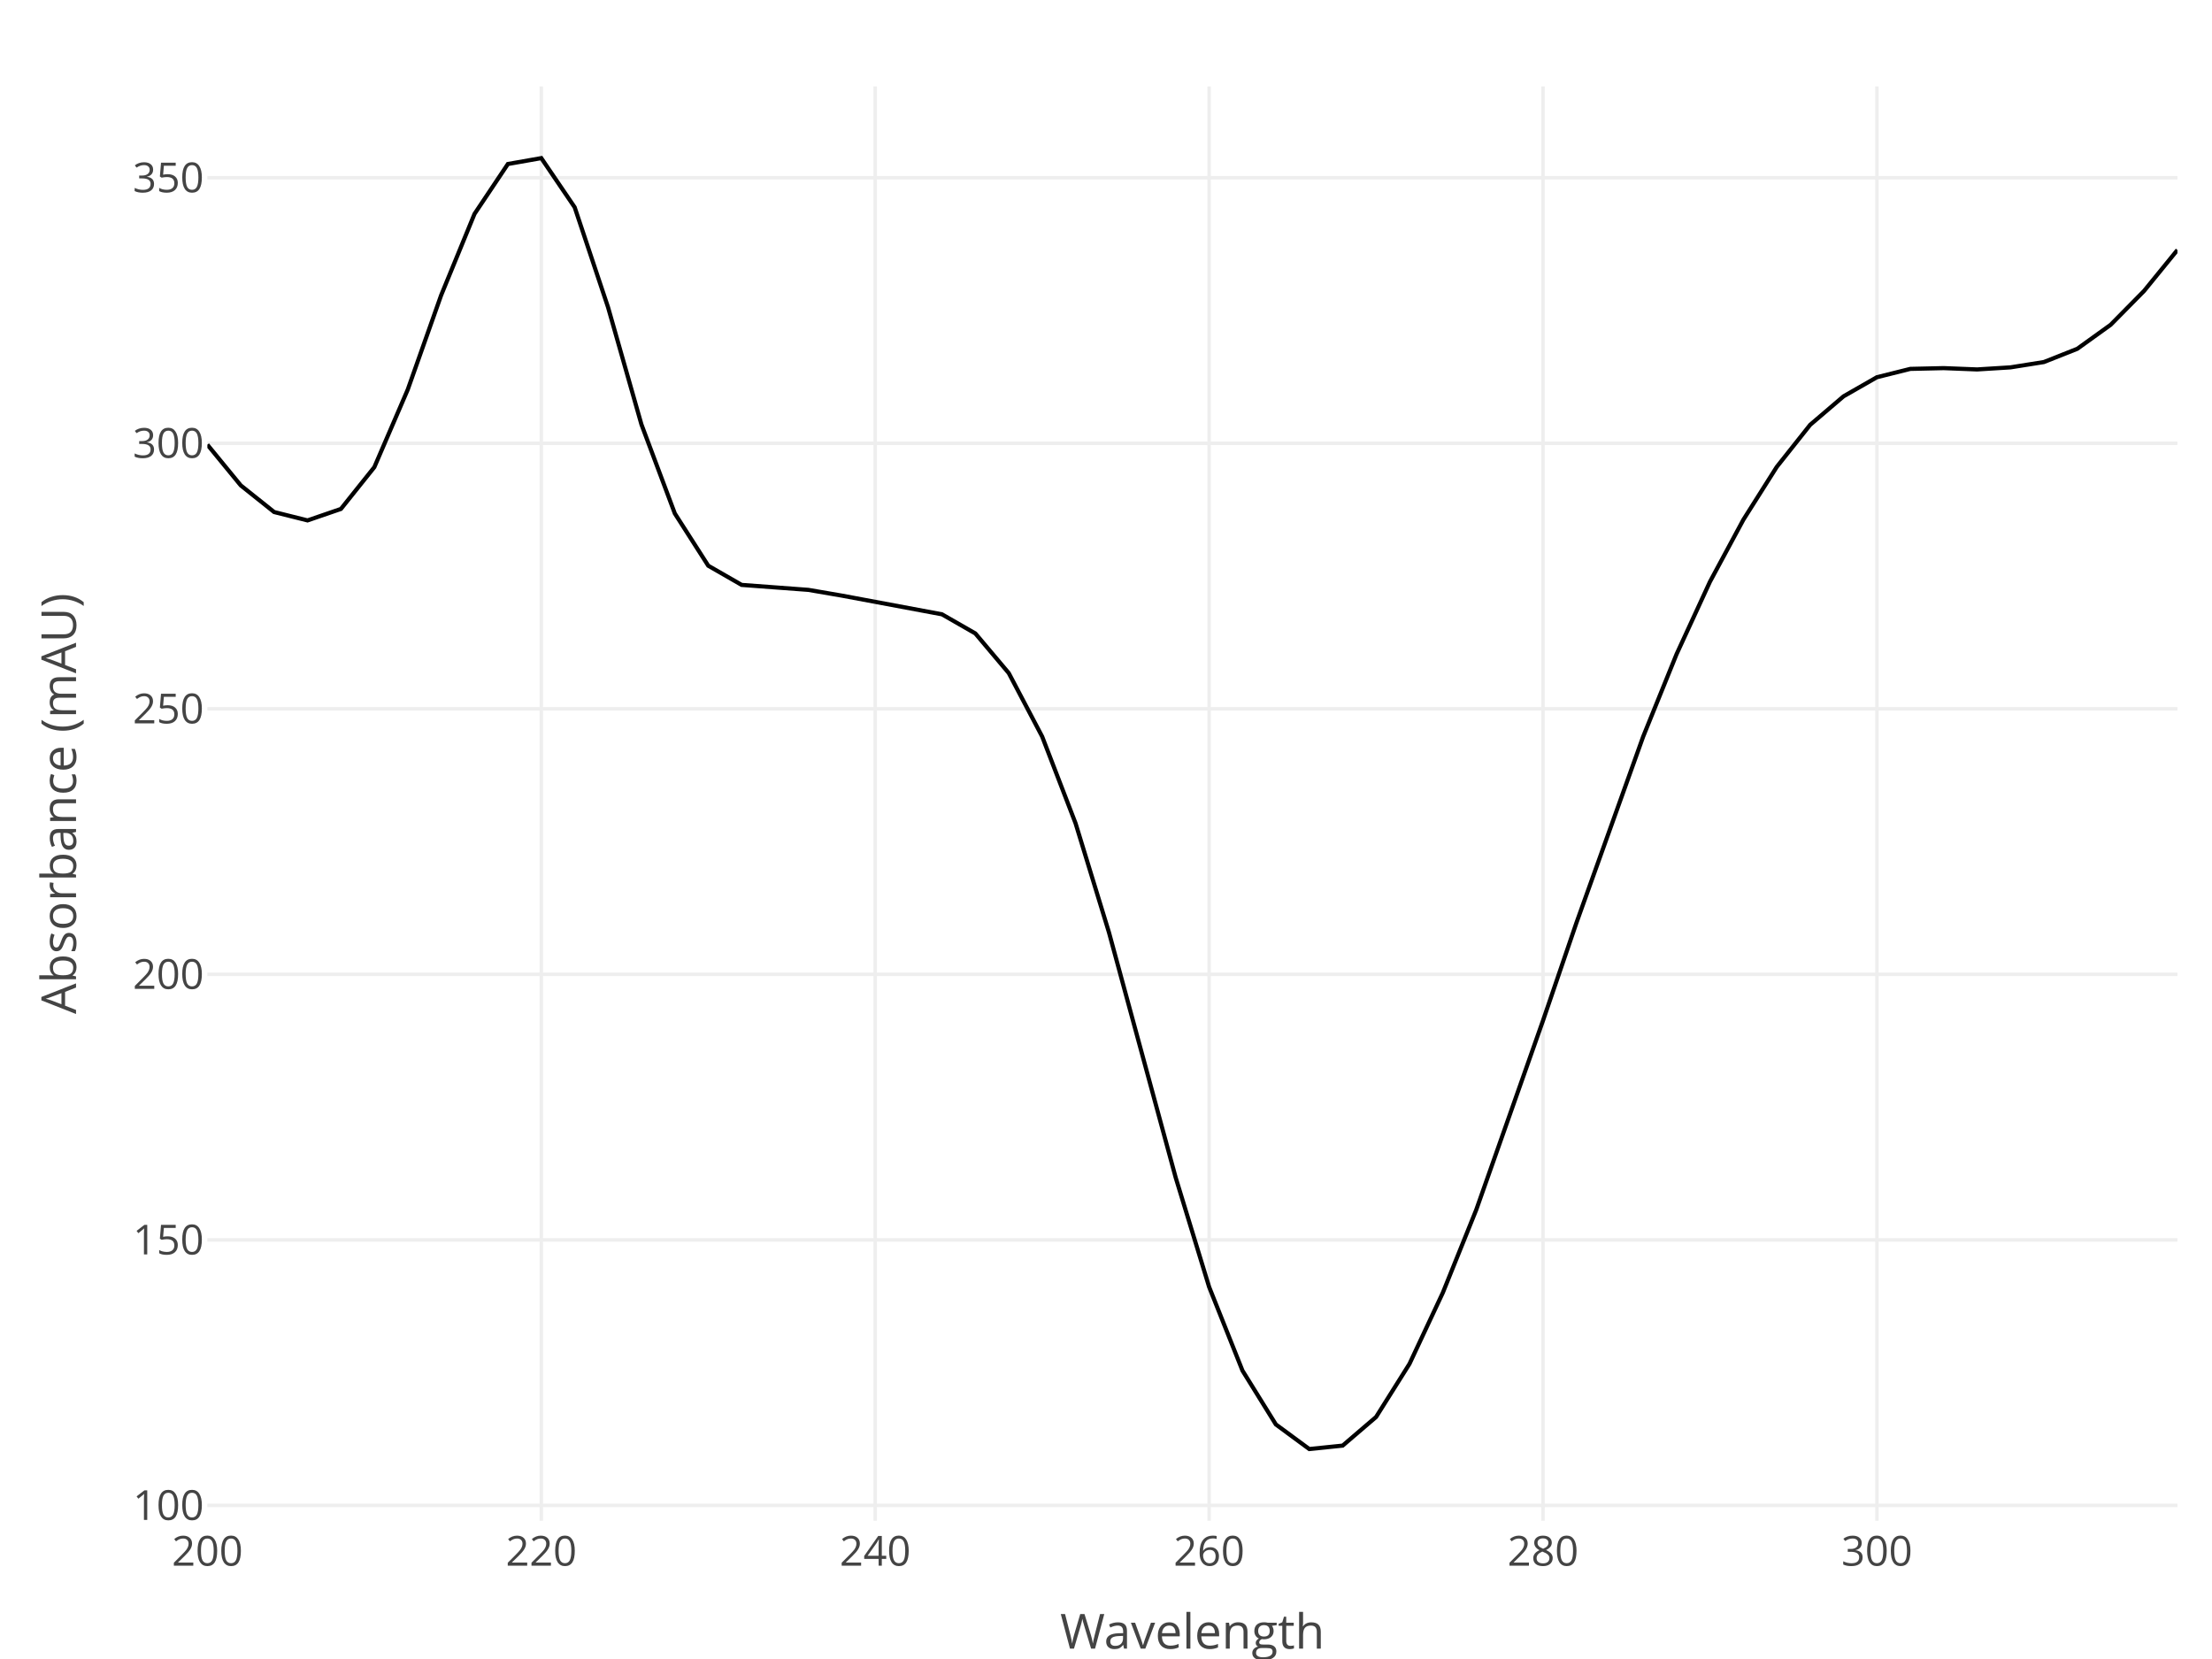
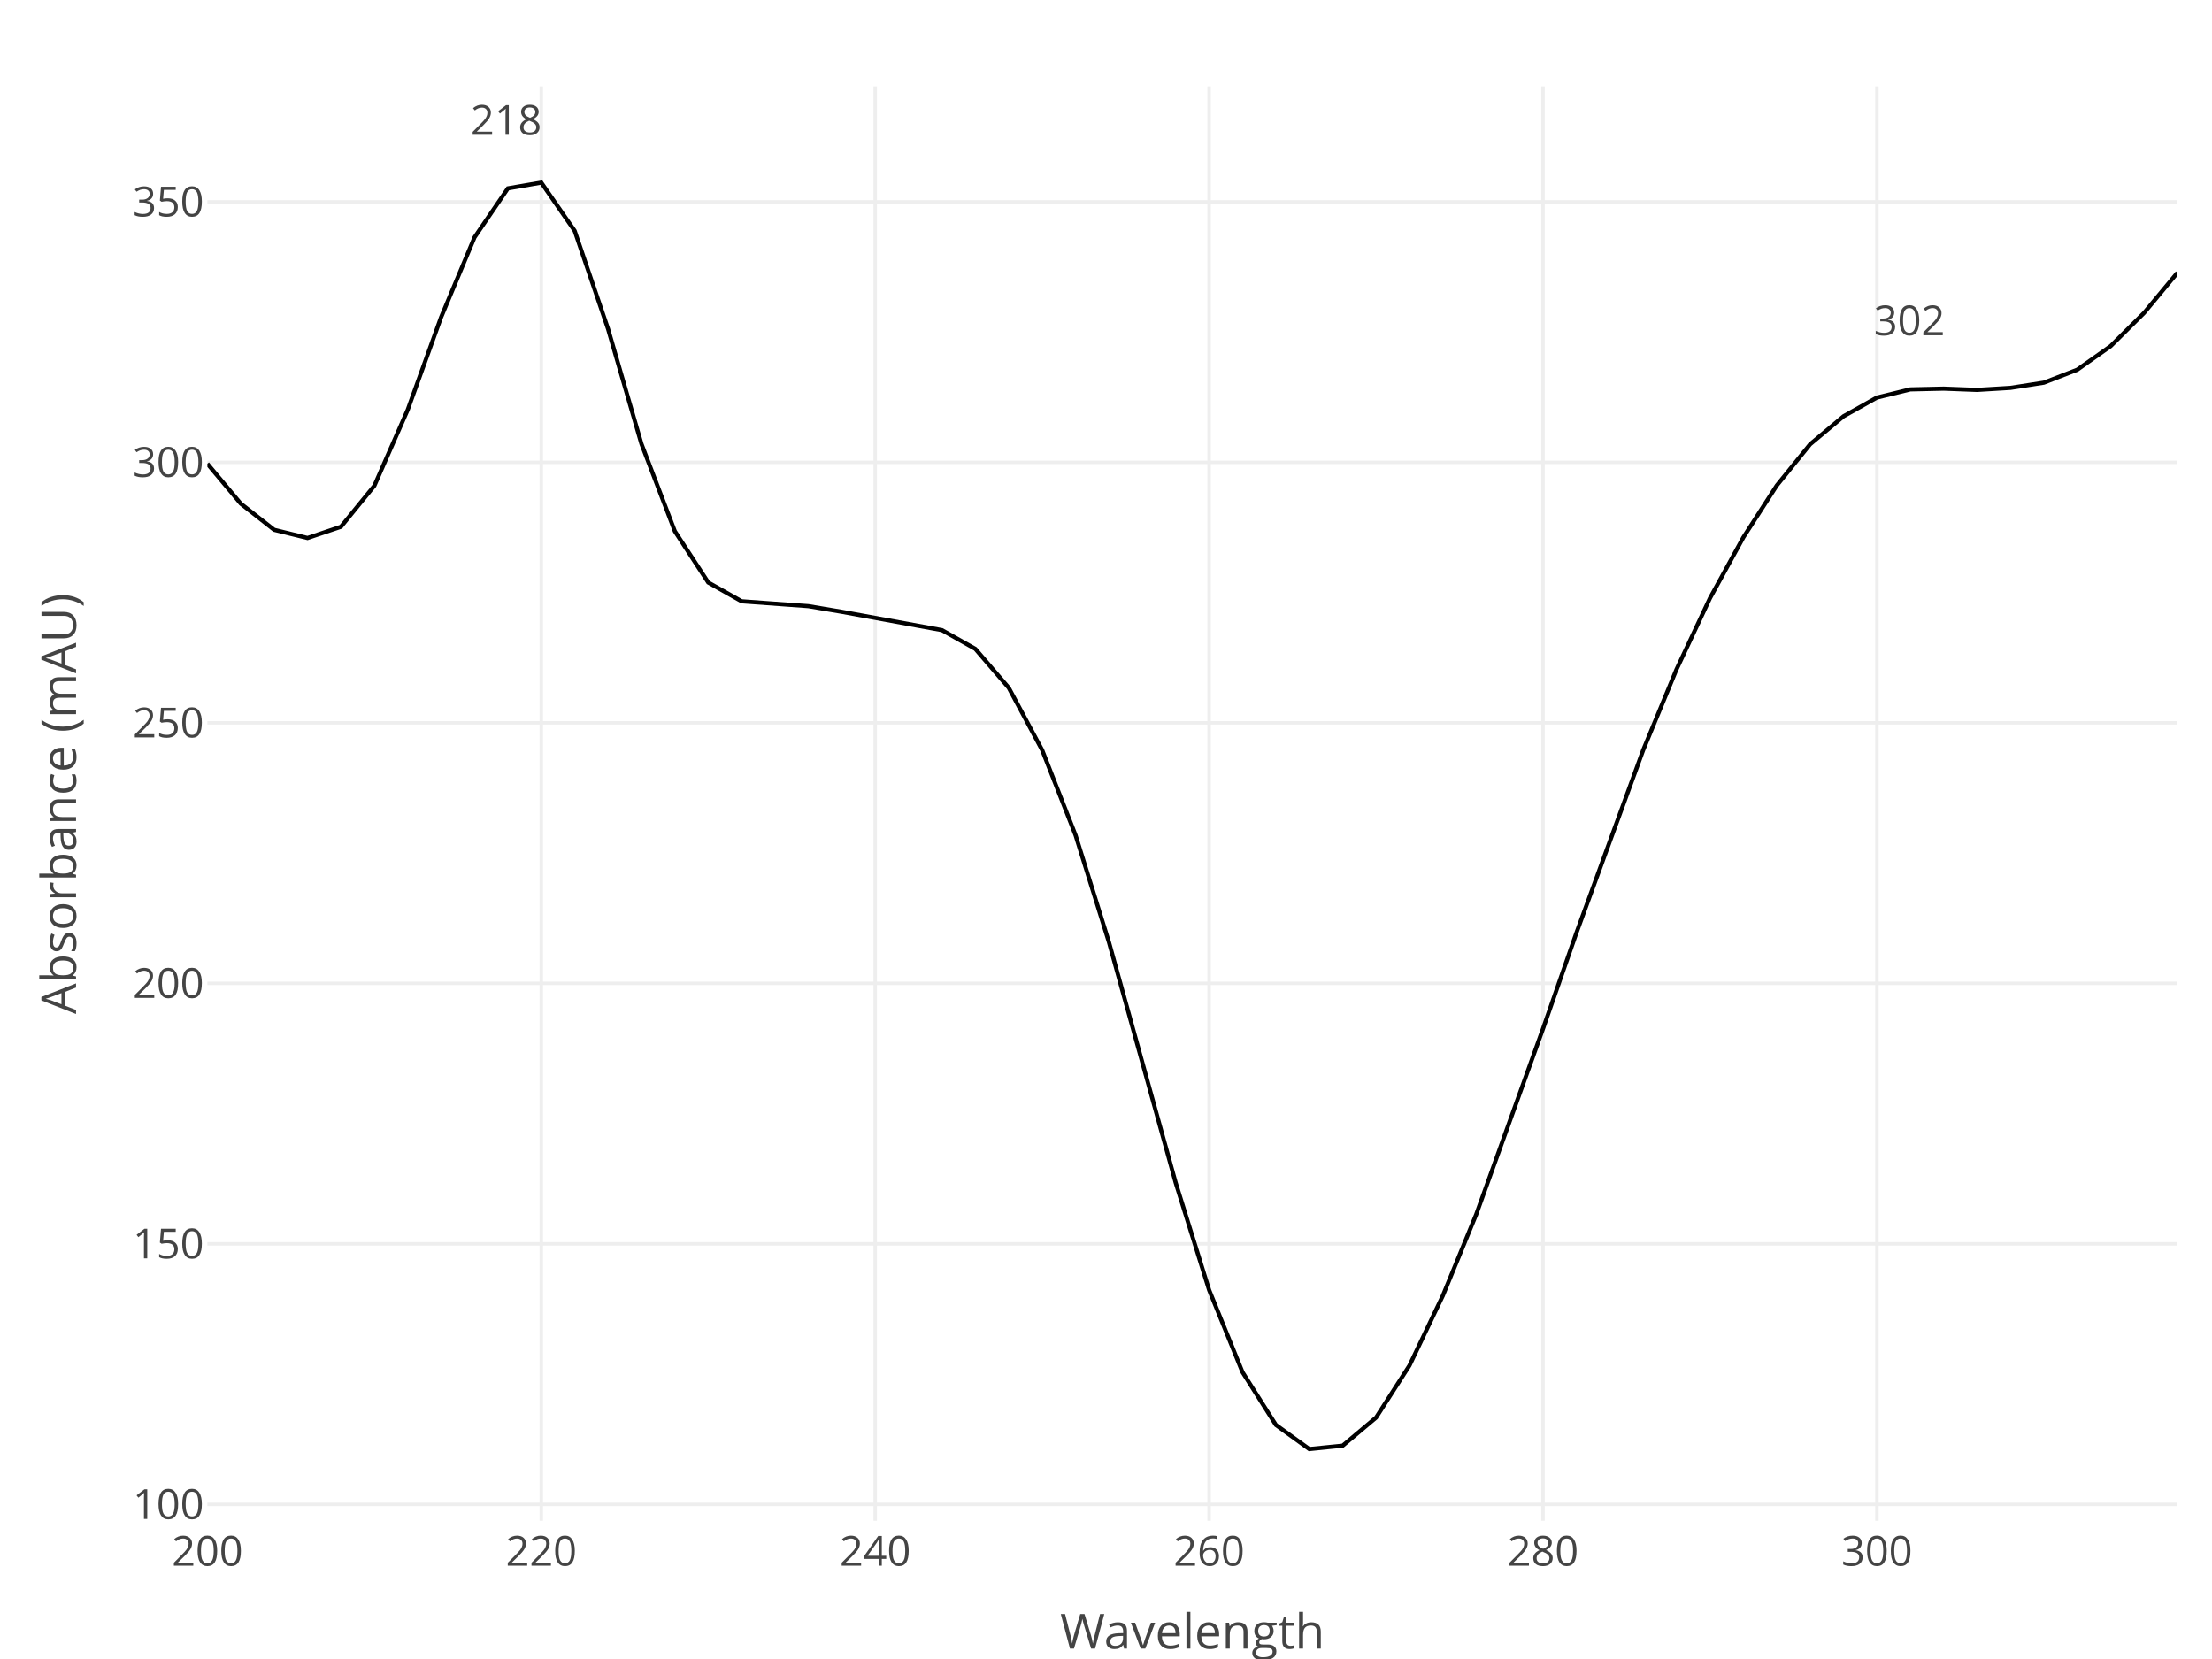
<svg xmlns="http://www.w3.org/2000/svg" class="main-svg" width="640" height="480" style="" viewBox="0 0 640 480">
  <rect x="0" y="0" width="640" height="480" style="fill: rgb(255, 255, 255); fill-opacity: 1;" />
  <defs id="defs-">
    <g class="clips">
      <clipPath id="clipxyplot" class="plotclip">
        <rect width="570" height="415" />
      </clipPath>
      <clipPath class="axesclip" id="clipx">
        <rect x="60" y="0" width="570" height="480" />
      </clipPath>
      <clipPath class="axesclip" id="clipy">
        <rect x="0" y="25" width="640" height="415" />
      </clipPath>
      <clipPath class="axesclip" id="clipxy">
        <rect x="60" y="25" width="570" height="415" />
      </clipPath>
    </g>
    <g class="gradients" />
    <g class="patterns" />
  </defs>
  <g class="bglayer" />
  <g class="layer-below">
    <g class="imagelayer" />
    <g class="shapelayer" />
  </g>
  <g class="cartesianlayer">
    <g class="subplot xy">
      <g class="layer-subplot">
        <g class="shapelayer" />
        <g class="imagelayer" />
      </g>
      <g class="gridlayer">
        <g class="x">
          <path class="xgrid crisp" transform="translate(156.61,0)" d="M0,25v415" style="stroke: rgb(238, 238, 238); stroke-opacity: 1; stroke-width: 1px;" />
          <path class="xgrid crisp" transform="translate(253.22,0)" d="M0,25v415" style="stroke: rgb(238, 238, 238); stroke-opacity: 1; stroke-width: 1px;" />
          <path class="xgrid crisp" transform="translate(349.83,0)" d="M0,25v415" style="stroke: rgb(238, 238, 238); stroke-opacity: 1; stroke-width: 1px;" />
          <path class="xgrid crisp" transform="translate(446.44,0)" d="M0,25v415" style="stroke: rgb(238, 238, 238); stroke-opacity: 1; stroke-width: 1px;" />
          <path class="xgrid crisp" transform="translate(543.05,0)" d="M0,25v415" style="stroke: rgb(238, 238, 238); stroke-opacity: 1; stroke-width: 1px;" />
        </g>
        <g class="y">
-           <path class="ygrid crisp" transform="translate(0,435.56)" d="M60,0h570" style="stroke: rgb(238, 238, 238); stroke-opacity: 1; stroke-width: 1px;" />
-           <path class="ygrid crisp" transform="translate(0,358.74)" d="M60,0h570" style="stroke: rgb(238, 238, 238); stroke-opacity: 1; stroke-width: 1px;" />
-           <path class="ygrid crisp" transform="translate(0,281.91)" d="M60,0h570" style="stroke: rgb(238, 238, 238); stroke-opacity: 1; stroke-width: 1px;" />
-           <path class="ygrid crisp" transform="translate(0,205.08)" d="M60,0h570" style="stroke: rgb(238, 238, 238); stroke-opacity: 1; stroke-width: 1px;" />
-           <path class="ygrid crisp" transform="translate(0,128.26)" d="M60,0h570" style="stroke: rgb(238, 238, 238); stroke-opacity: 1; stroke-width: 1px;" />
-           <path class="ygrid crisp" transform="translate(0,51.43)" d="M60,0h570" style="stroke: rgb(238, 238, 238); stroke-opacity: 1; stroke-width: 1px;" />
+           <path class="ygrid crisp" transform="translate(0,435.26)" d="M60,0h570" style="stroke: rgb(238, 238, 238); stroke-opacity: 1; stroke-width: 1px;" />
+           <path class="ygrid crisp" transform="translate(0,359.88)" d="M60,0h570" style="stroke: rgb(238, 238, 238); stroke-opacity: 1; stroke-width: 1px;" />
+           <path class="ygrid crisp" transform="translate(0,284.51)" d="M60,0h570" style="stroke: rgb(238, 238, 238); stroke-opacity: 1; stroke-width: 1px;" />
+           <path class="ygrid crisp" transform="translate(0,209.14)" d="M60,0h570" style="stroke: rgb(238, 238, 238); stroke-opacity: 1; stroke-width: 1px;" />
+           <path class="ygrid crisp" transform="translate(0,133.77)" d="M60,0h570" style="stroke: rgb(238, 238, 238); stroke-opacity: 1; stroke-width: 1px;" />
+           <path class="ygrid crisp" transform="translate(0,58.4)" d="M60,0h570" style="stroke: rgb(238, 238, 238); stroke-opacity: 1; stroke-width: 1px;" />
        </g>
      </g>
      <g class="zerolinelayer" />
      <path class="xlines-below" />
      <path class="ylines-below" />
      <g class="overlines-below" />
      <g class="xaxislayer-below" />
      <g class="yaxislayer-below" />
      <g class="overaxes-below" />
      <g class="plot" transform="translate(60,25)" clip-path="url(#clipxyplot)">
        <g class="scatterlayer mlayer">
          <g class="trace scatter trace-vdiffr-plotly-1" style="stroke-miterlimit: 2; opacity: 1;">
            <g class="fills" />
            <g class="errorbars" />
            <g class="lines">
-               <path class="js-line" d="M0,103.66L9.66,115.44L19.32,123.15L28.98,125.57L38.64,122.25L48.31,110.16L57.97,87.73L67.63,60.44L77.29,36.89L86.95,22.45L96.61,20.75L106.27,34.97L115.93,63.91L125.59,97.81L135.25,123.57L144.92,138.68L154.58,144.23L173.9,145.67L183.56,147.33L212.54,152.74L222.2,158.28L231.86,169.74L241.53,188.11L251.19,213.2L260.85,244.75L280.17,315.74L289.83,347.33L299.49,371.57L309.15,387.14L318.81,394.25L328.47,393.26L338.14,384.98L347.8,369.62L357.46,349.01L367.12,325.04L386.44,270.28L396.1,242.03L415.42,188.12L425.08,164.28L434.75,143.3L444.41,125.37L454.07,110.09L463.73,97.92L473.39,89.67L483.05,84.14L492.71,81.73L502.37,81.51L512.03,81.89L521.69,81.29L531.36,79.75L541.02,75.92L550.68,68.97L560.34,59.18L570,47.32" style="vector-effect: non-scaling-stroke; fill: none; stroke: rgb(0, 0, 0); stroke-opacity: 1; stroke-width: 1.2px; opacity: 1;" />
+               <path class="js-line" d="M0,109.17L9.66,120.72L19.32,128.29L28.98,130.66L38.64,127.41L48.31,115.54L57.97,93.54L67.63,66.76L77.29,43.67L86.95,29.5L96.61,27.83L106.27,41.79L115.93,70.17L125.59,103.43L135.25,128.7L144.92,143.53L154.58,148.97L173.9,150.38L183.56,152.01L212.54,157.32L222.2,162.75L231.86,174L241.53,192.02L251.19,216.64L260.85,247.59L280.17,317.23L289.83,348.22L299.49,372L309.15,387.27L318.81,394.25L328.47,393.28L338.14,385.15L347.8,370.09L357.46,349.87L367.12,326.35L386.44,272.63L396.1,244.92L415.42,192.03L425.08,168.64L434.75,148.06L444.41,130.47L454.07,115.47L463.73,103.53L473.39,95.44L483.05,90.02L492.71,87.66L502.37,87.44L512.03,87.81L521.69,87.22L531.36,85.71L541.02,81.96L550.68,75.13L560.34,65.53L570,53.9" style="vector-effect: non-scaling-stroke; fill: none; stroke: rgb(0, 0, 0); stroke-opacity: 1; stroke-width: 1.2px; opacity: 1;" />
            </g>
            <g class="points" />
            <g class="text" />
          </g>
        </g>
      </g>
      <g class="overplot" />
      <path class="xlines-above crisp" d="M0,0" style="fill: none;" />
      <path class="ylines-above crisp" d="M0,0" style="fill: none;" />
      <g class="overlines-above" />
      <g class="xaxislayer-above">
        <g class="xtick">
          <text text-anchor="middle" x="0" y="453" transform="translate(60,0)" style="font-family: 'Open Sans', verdana, arial, sans-serif; font-size: 12px; fill: rgb(68, 68, 68); fill-opacity: 1; white-space: pre; opacity: 1;">200</text>
        </g>
        <g class="xtick">
          <text text-anchor="middle" x="0" y="453" style="font-family: 'Open Sans', verdana, arial, sans-serif; font-size: 12px; fill: rgb(68, 68, 68); fill-opacity: 1; white-space: pre; opacity: 1;" transform="translate(156.61,0)">220</text>
        </g>
        <g class="xtick">
          <text text-anchor="middle" x="0" y="453" style="font-family: 'Open Sans', verdana, arial, sans-serif; font-size: 12px; fill: rgb(68, 68, 68); fill-opacity: 1; white-space: pre; opacity: 1;" transform="translate(253.22,0)">240</text>
        </g>
        <g class="xtick">
          <text text-anchor="middle" x="0" y="453" style="font-family: 'Open Sans', verdana, arial, sans-serif; font-size: 12px; fill: rgb(68, 68, 68); fill-opacity: 1; white-space: pre; opacity: 1;" transform="translate(349.83,0)">260</text>
        </g>
        <g class="xtick">
          <text text-anchor="middle" x="0" y="453" style="font-family: 'Open Sans', verdana, arial, sans-serif; font-size: 12px; fill: rgb(68, 68, 68); fill-opacity: 1; white-space: pre; opacity: 1;" transform="translate(446.44,0)">280</text>
        </g>
        <g class="xtick">
          <text text-anchor="middle" x="0" y="453" style="font-family: 'Open Sans', verdana, arial, sans-serif; font-size: 12px; fill: rgb(68, 68, 68); fill-opacity: 1; white-space: pre; opacity: 1;" transform="translate(543.05,0)">300</text>
        </g>
      </g>
      <g class="yaxislayer-above">
        <g class="ytick">
-           <text text-anchor="end" x="59" y="4.2" transform="translate(0,435.56)" style="font-family: 'Open Sans', verdana, arial, sans-serif; font-size: 12px; fill: rgb(68, 68, 68); fill-opacity: 1; white-space: pre; opacity: 1;">100</text>
+           <text text-anchor="end" x="59" y="4.2" transform="translate(0,435.26)" style="font-family: 'Open Sans', verdana, arial, sans-serif; font-size: 12px; fill: rgb(68, 68, 68); fill-opacity: 1; white-space: pre; opacity: 1;">100</text>
        </g>
        <g class="ytick">
-           <text text-anchor="end" x="59" y="4.2" style="font-family: 'Open Sans', verdana, arial, sans-serif; font-size: 12px; fill: rgb(68, 68, 68); fill-opacity: 1; white-space: pre; opacity: 1;" transform="translate(0,358.74)">150</text>
+           <text text-anchor="end" x="59" y="4.2" style="font-family: 'Open Sans', verdana, arial, sans-serif; font-size: 12px; fill: rgb(68, 68, 68); fill-opacity: 1; white-space: pre; opacity: 1;" transform="translate(0,359.88)">150</text>
        </g>
        <g class="ytick">
-           <text text-anchor="end" x="59" y="4.2" style="font-family: 'Open Sans', verdana, arial, sans-serif; font-size: 12px; fill: rgb(68, 68, 68); fill-opacity: 1; white-space: pre; opacity: 1;" transform="translate(0,281.91)">200</text>
+           <text text-anchor="end" x="59" y="4.2" style="font-family: 'Open Sans', verdana, arial, sans-serif; font-size: 12px; fill: rgb(68, 68, 68); fill-opacity: 1; white-space: pre; opacity: 1;" transform="translate(0,284.51)">200</text>
        </g>
        <g class="ytick">
-           <text text-anchor="end" x="59" y="4.2" style="font-family: 'Open Sans', verdana, arial, sans-serif; font-size: 12px; fill: rgb(68, 68, 68); fill-opacity: 1; white-space: pre; opacity: 1;" transform="translate(0,205.08)">250</text>
+           <text text-anchor="end" x="59" y="4.2" style="font-family: 'Open Sans', verdana, arial, sans-serif; font-size: 12px; fill: rgb(68, 68, 68); fill-opacity: 1; white-space: pre; opacity: 1;" transform="translate(0,209.14)">250</text>
        </g>
        <g class="ytick">
-           <text text-anchor="end" x="59" y="4.2" style="font-family: 'Open Sans', verdana, arial, sans-serif; font-size: 12px; fill: rgb(68, 68, 68); fill-opacity: 1; white-space: pre; opacity: 1;" transform="translate(0,128.26)">300</text>
+           <text text-anchor="end" x="59" y="4.2" style="font-family: 'Open Sans', verdana, arial, sans-serif; font-size: 12px; fill: rgb(68, 68, 68); fill-opacity: 1; white-space: pre; opacity: 1;" transform="translate(0,133.77)">300</text>
        </g>
        <g class="ytick">
-           <text text-anchor="end" x="59" y="4.2" style="font-family: 'Open Sans', verdana, arial, sans-serif; font-size: 12px; fill: rgb(68, 68, 68); fill-opacity: 1; white-space: pre; opacity: 1;" transform="translate(0,51.43)">350</text>
+           <text text-anchor="end" x="59" y="4.2" style="font-family: 'Open Sans', verdana, arial, sans-serif; font-size: 12px; fill: rgb(68, 68, 68); fill-opacity: 1; white-space: pre; opacity: 1;" transform="translate(0,58.4)">350</text>
        </g>
      </g>
      <g class="overaxes-above" />
    </g>
  </g>
  <g class="polarlayer" />
  <g class="smithlayer" />
  <g class="ternarylayer" />
  <g class="geolayer" />
  <g class="funnelarealayer" />
  <g class="pielayer" />
  <g class="iciclelayer" />
  <g class="treemaplayer" />
  <g class="sunburstlayer" />
  <g class="glimages" />
  <defs id="topdefs-">
    <g class="clips" />
  </defs>
  <g class="layer-above">
    <g class="imagelayer" />
    <g class="shapelayer" />
  </g>
  <g class="infolayer">
    <g class="g-gtitle" />
    <g class="g-xtitle" transform="translate(0,-15)">
      <text class="xtitle" x="345" y="492" text-anchor="middle" style="font-family: 'Open Sans', verdana, arial, sans-serif; font-size: 14px; fill: rgb(68, 68, 68); opacity: 1; font-weight: normal; white-space: pre;">Wavelength</text>
    </g>
    <g class="g-ytitle">
      <text class="ytitle" transform="rotate(-90,22,232.5)" x="22" y="232.5" text-anchor="middle" style="font-family: 'Open Sans', verdana, arial, sans-serif; font-size: 14px; fill: rgb(68, 68, 68); opacity: 1; font-weight: normal; white-space: pre;">Absorbance (mAU)</text>
    </g>
+     <g class="annotation" data-index="0" style="opacity: 1;">
+       <g class="annotation-text-g" transform="rotate(0,146.95,34.5)">
+         <g class="cursor-pointer" transform="translate(133,25)">
+           <rect class="bg" x="0.5" y="0.5" width="26" height="18" style="stroke-width: 1px; stroke: rgb(0, 0, 0); stroke-opacity: 0; fill: rgb(0, 0, 0); fill-opacity: 0;" />
+           <text class="annotation-text" text-anchor="middle" x="13.453" y="14" style="font-family: 'Open Sans', verdana, arial, sans-serif; font-size: 12px; fill: rgb(68, 68, 68); fill-opacity: 1; white-space: pre;">218</text>
+         </g>
+       </g>
+     </g>
+     <g class="annotation" data-index="1" style="opacity: 1;">
+       <g class="annotation-text-g" transform="rotate(0,552.71,92.66)">
+         <g class="cursor-pointer" transform="translate(539,83)">
+           <rect class="bg" x="0.5" y="0.5" width="26" height="18" style="stroke-width: 1px; stroke: rgb(0, 0, 0); stroke-opacity: 0; fill: rgb(0, 0, 0); fill-opacity: 0;" />
+           <text class="annotation-text" text-anchor="middle" x="13.453" y="14" style="font-family: 'Open Sans', verdana, arial, sans-serif; font-size: 12px; fill: rgb(68, 68, 68); fill-opacity: 1; white-space: pre;">302</text>
+         </g>
+       </g>
+     </g>
  </g>
</svg>
